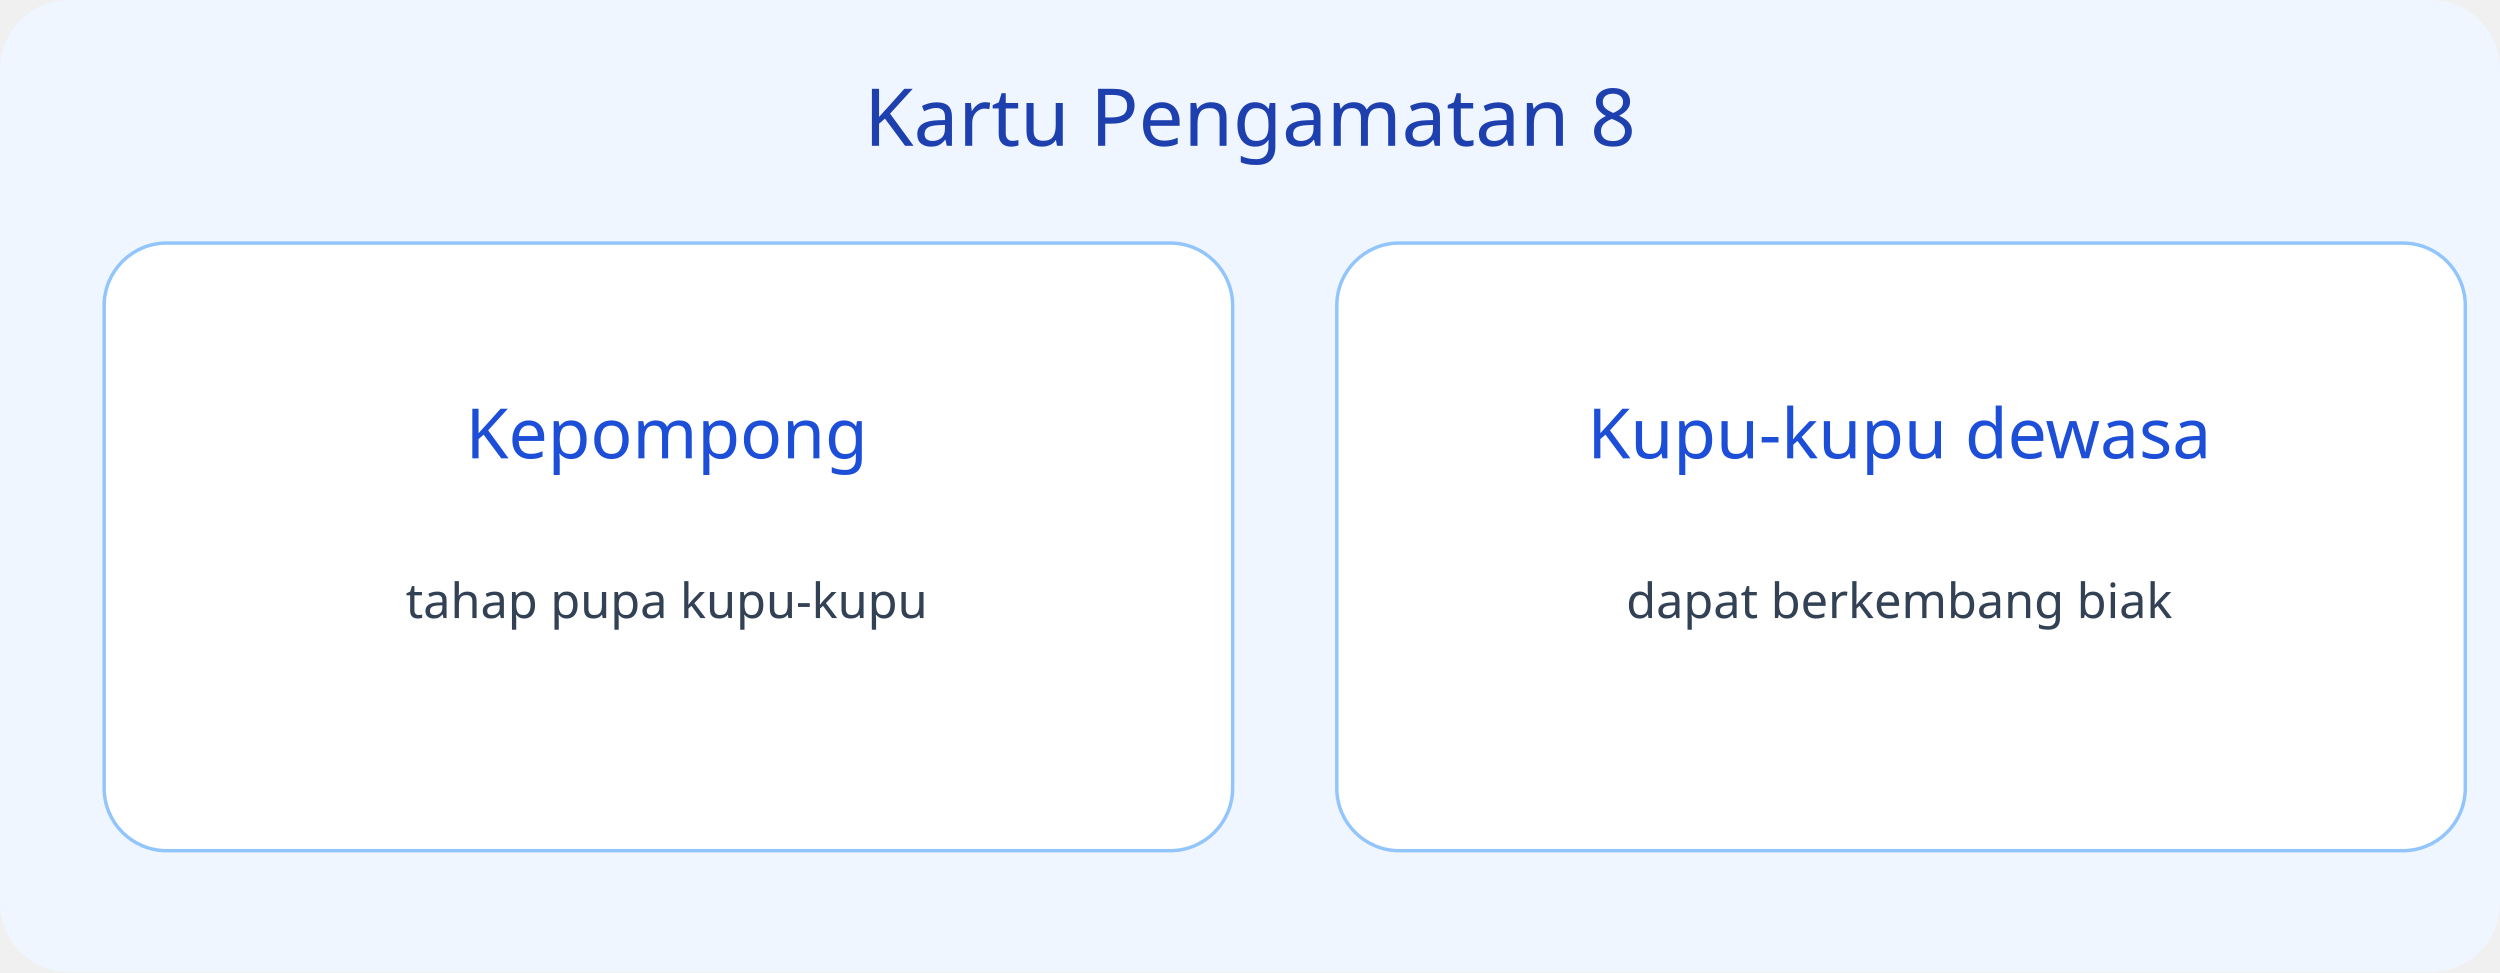
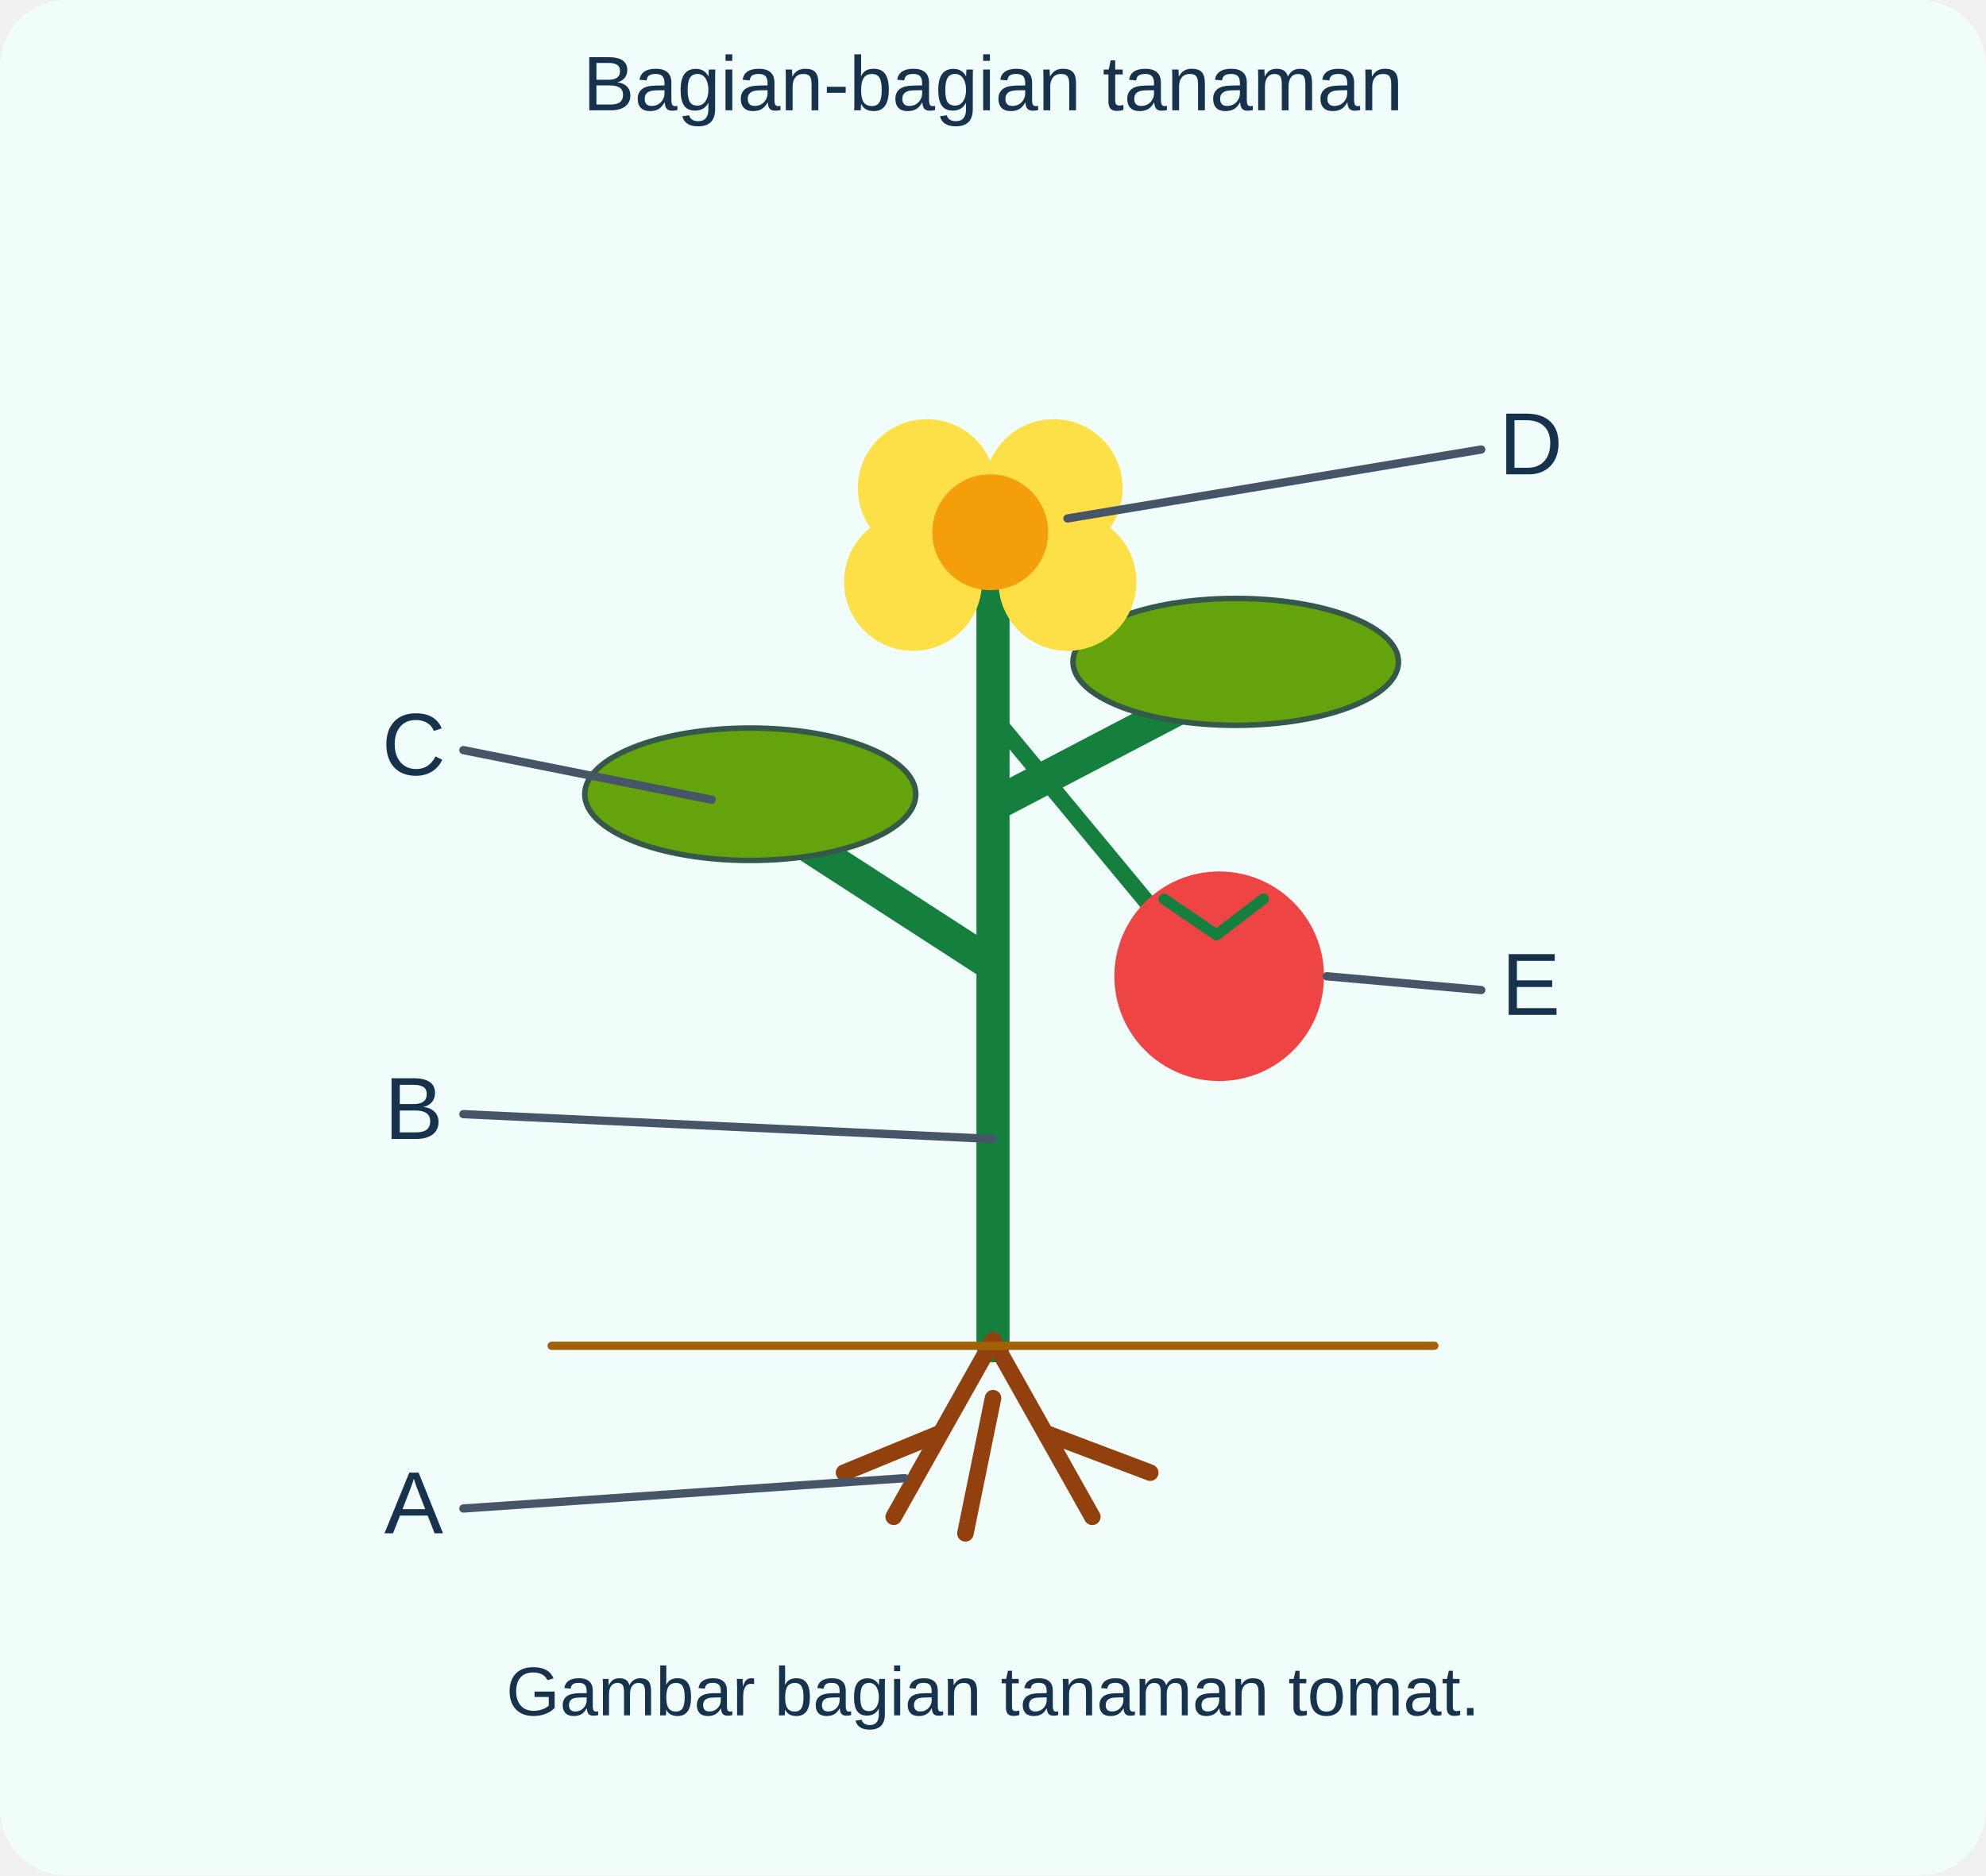
- <svg xmlns="http://www.w3.org/2000/svg" viewBox="0 0 720 280">
-   <rect width="720" height="280" rx="20" fill="#eff6ff" />
-   <text x="360" y="42" font-size="23" text-anchor="middle" font-family="sans-serif" fill="#1e40af">Kartu Pengamatan 8</text>
-   <rect x="30" y="70" width="325" height="175" rx="18" fill="white" stroke="#93c5fd" />
-   <text x="192" y="132" font-size="20" text-anchor="middle" font-family="sans-serif" fill="#1d4ed8">Kepompong</text>
-   <text x="192" y="178" font-size="14" text-anchor="middle" font-family="sans-serif" fill="#334155">tahap pupa kupu-kupu</text>
-   <rect x="385" y="70" width="325" height="175" rx="18" fill="white" stroke="#93c5fd" />
-   <text x="547" y="132" font-size="20" text-anchor="middle" font-family="sans-serif" fill="#1d4ed8">Kupu-kupu dewasa</text>
-   <text x="547" y="178" font-size="14" text-anchor="middle" font-family="sans-serif" fill="#334155">dapat berkembang biak</text>
+ <svg xmlns="http://www.w3.org/2000/svg" viewBox="0 0 720 680" role="img" aria-labelledby="title desc">
+   <g font-family="Arial, sans-serif">
+     <rect x="0" y="0" width="720" height="680" rx="24" fill="#f0fdfa" />
+     <text x="360" y="40" font-size="28" text-anchor="middle" fill="#17324d">Bagian-bagian tanaman</text>
+     <path d="M360 488 L360 206 M360 350 L275 295 M360 292 L446 247" fill="none" stroke="#15803d" stroke-width="12" stroke-linecap="round" stroke-linejoin="round" />
+     <ellipse cx="272" cy="288" rx="60" ry="24" fill="#65a30d" stroke="#34594a" stroke-width="2" />
+     <ellipse cx="448" cy="240" rx="59" ry="23" fill="#65a30d" stroke="#34594a" stroke-width="2" />
+     <path d="M360 486 L324 550 M360 486 L396 550 M360 507 L350 556 M340 520 L306 534 M380 520 L417 534" fill="none" stroke="#92400e" stroke-width="6" stroke-linecap="round" stroke-linejoin="round" />
+     <path d="M200 488 L520 488" fill="none" stroke="#a16207" stroke-width="3" stroke-linecap="round" stroke-linejoin="round" />
+     <circle cx="336" cy="177" r="25" fill="#fde047" />
+     <circle cx="382" cy="177" r="25" fill="#fde047" />
+     <circle cx="331" cy="211" r="25" fill="#fde047" />
+     <circle cx="387" cy="211" r="25" fill="#fde047" />
+     <circle cx="359" cy="193" r="21" fill="#f59e0b" />
+     <path d="M361 261 L424 337" fill="none" stroke="#15803d" stroke-width="6" stroke-linecap="round" stroke-linejoin="round" />
+     <circle cx="442" cy="354" r="38" fill="#ef4444" />
+     <path d="M422 326 L441 339 L458 326" fill="none" stroke="#15803d" stroke-width="4" stroke-linecap="round" stroke-linejoin="round" />
+     <text x="150" y="556" font-size="32" text-anchor="middle" fill="#17324d">A</text>
+     <path d="M168 547 L328 536" fill="none" stroke="#475569" stroke-width="3" stroke-linecap="round" stroke-linejoin="round" />
+     <text x="150" y="413" font-size="32" text-anchor="middle" fill="#17324d">B</text>
+     <path d="M168 404 L360 413" fill="none" stroke="#475569" stroke-width="3" stroke-linecap="round" stroke-linejoin="round" />
+     <text x="150" y="281" font-size="32" text-anchor="middle" fill="#17324d">C</text>
+     <path d="M168 272 L258 290" fill="none" stroke="#475569" stroke-width="3" stroke-linecap="round" stroke-linejoin="round" />
+     <text x="555" y="172" font-size="32" text-anchor="middle" fill="#17324d">D</text>
+     <path d="M537 163 L387 188" fill="none" stroke="#475569" stroke-width="3" stroke-linecap="round" stroke-linejoin="round" />
+     <text x="555" y="368" font-size="32" text-anchor="middle" fill="#17324d">E</text>
+     <path d="M537 359 L481 354" fill="none" stroke="#475569" stroke-width="3" stroke-linecap="round" stroke-linejoin="round" />
+     <text x="360" y="622" font-size="25" text-anchor="middle" fill="#17324d">Gambar bagian tanaman tomat.</text>
+   </g>
</svg>
